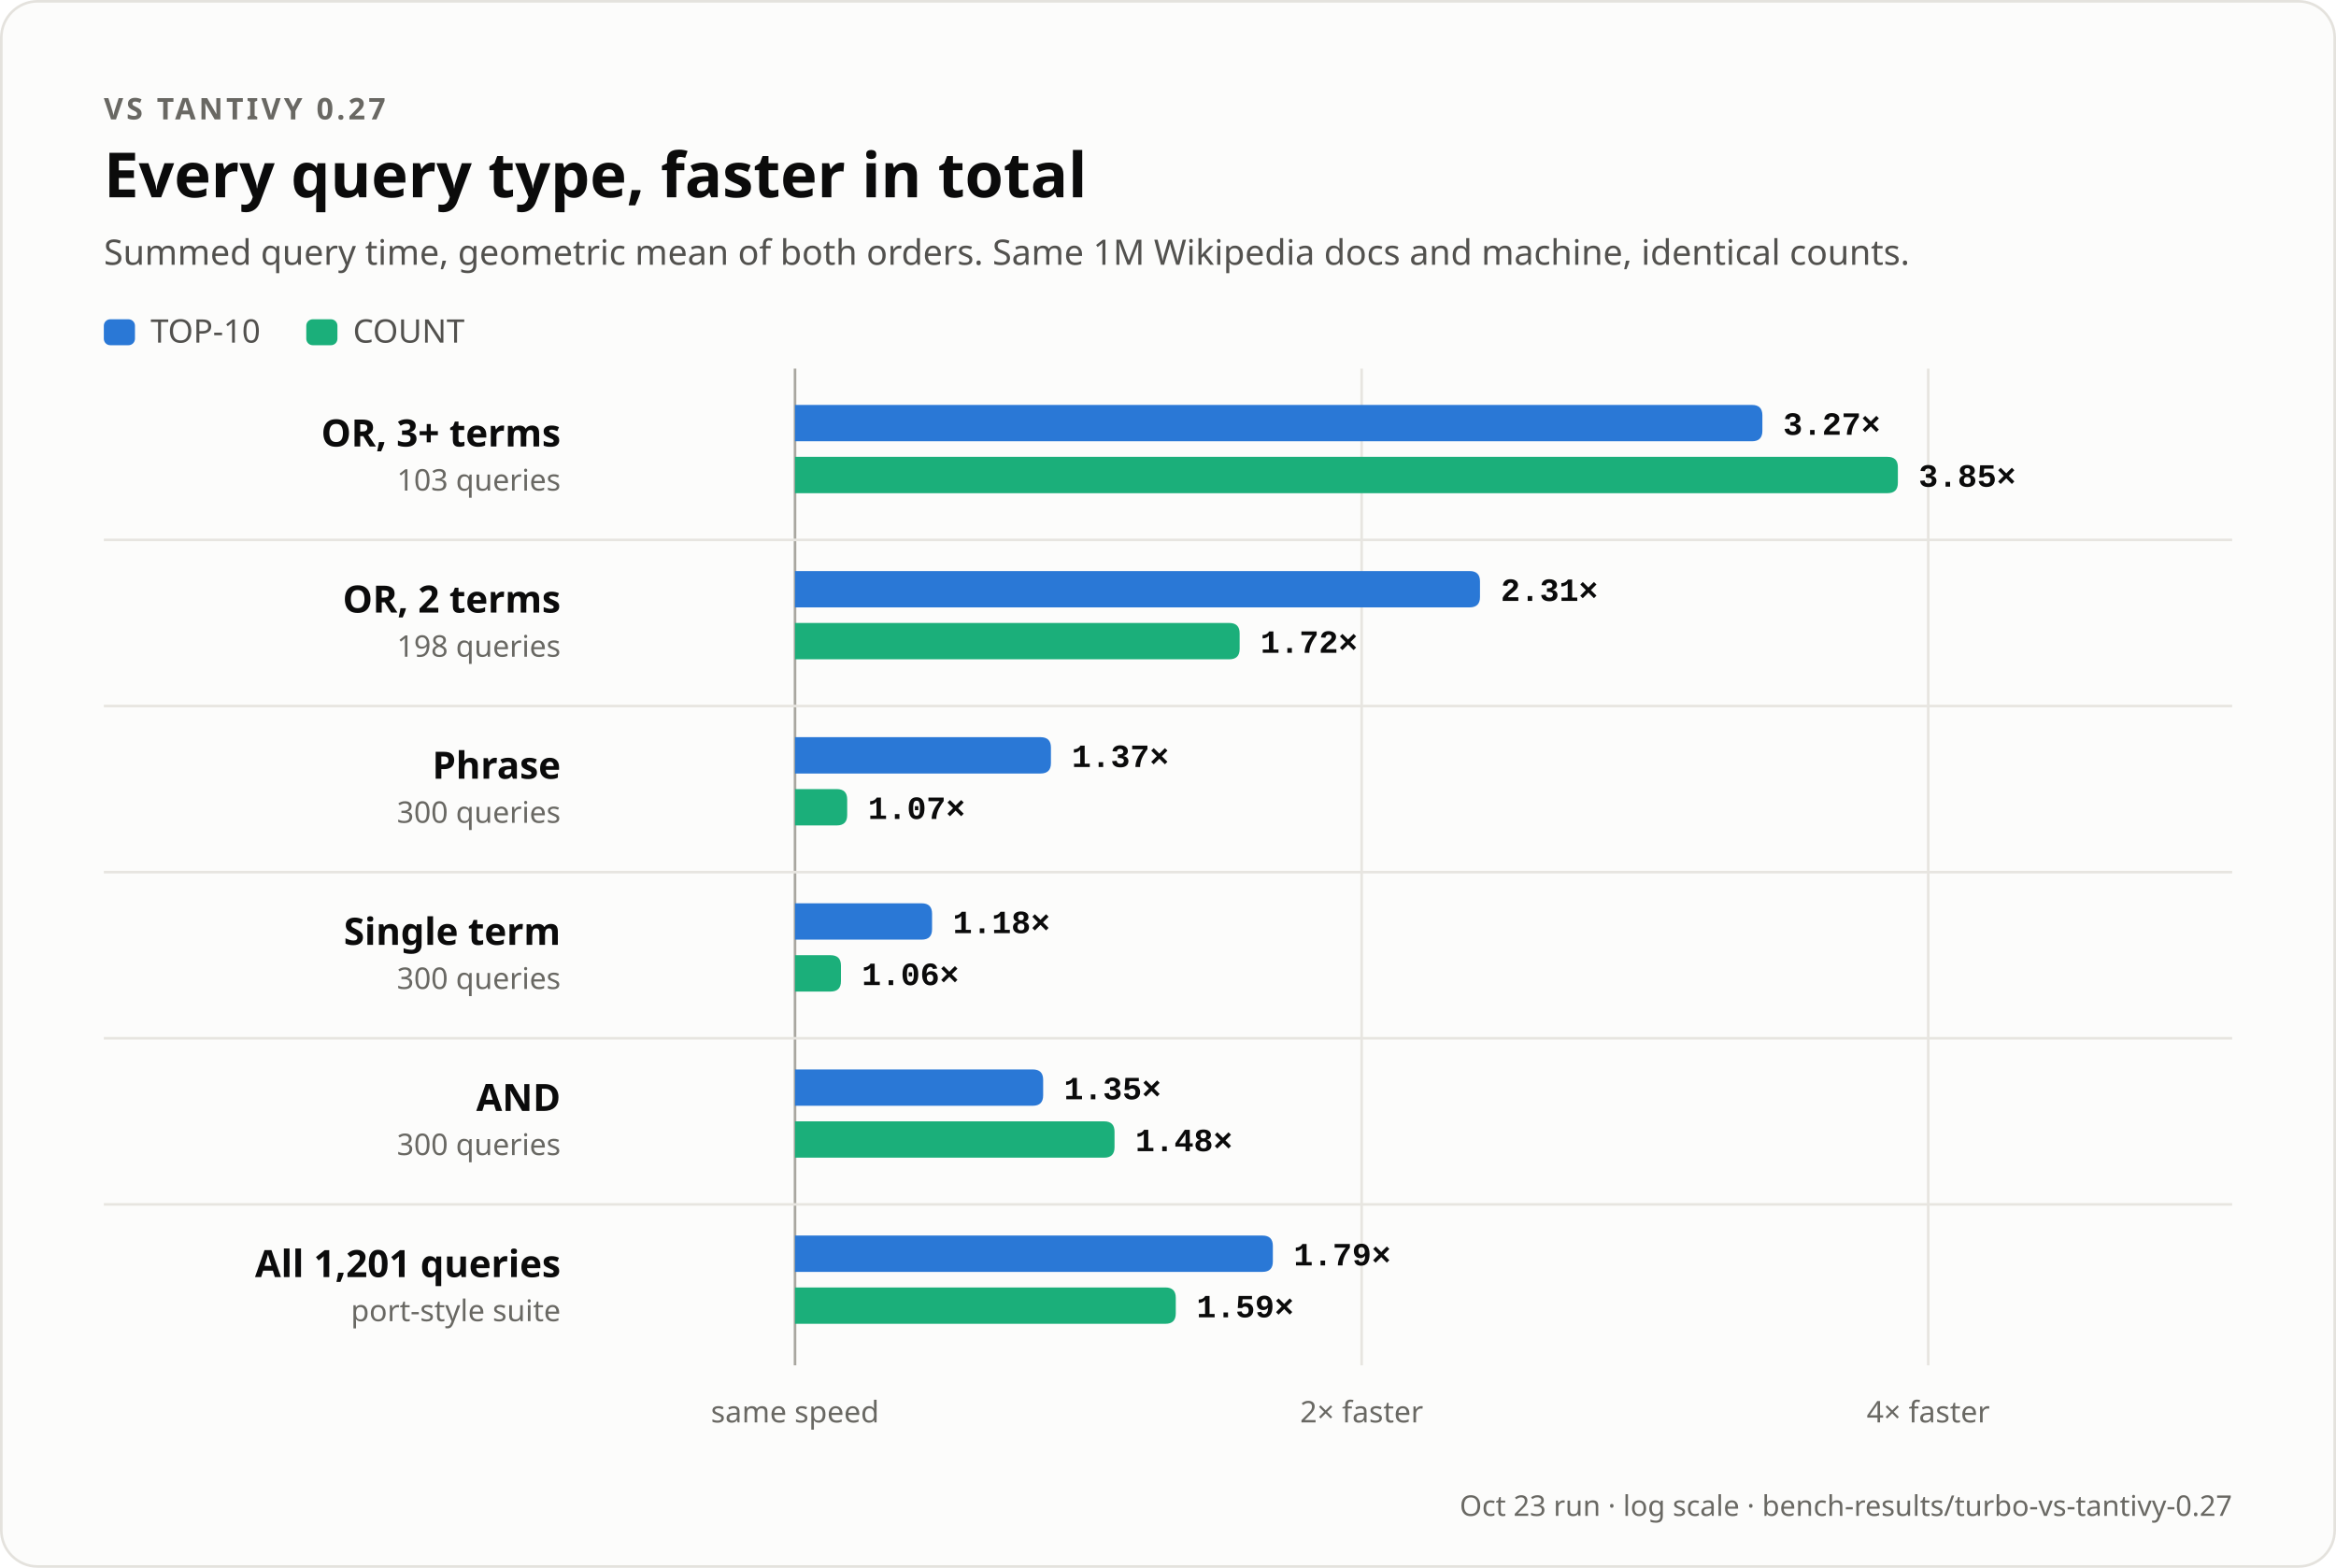
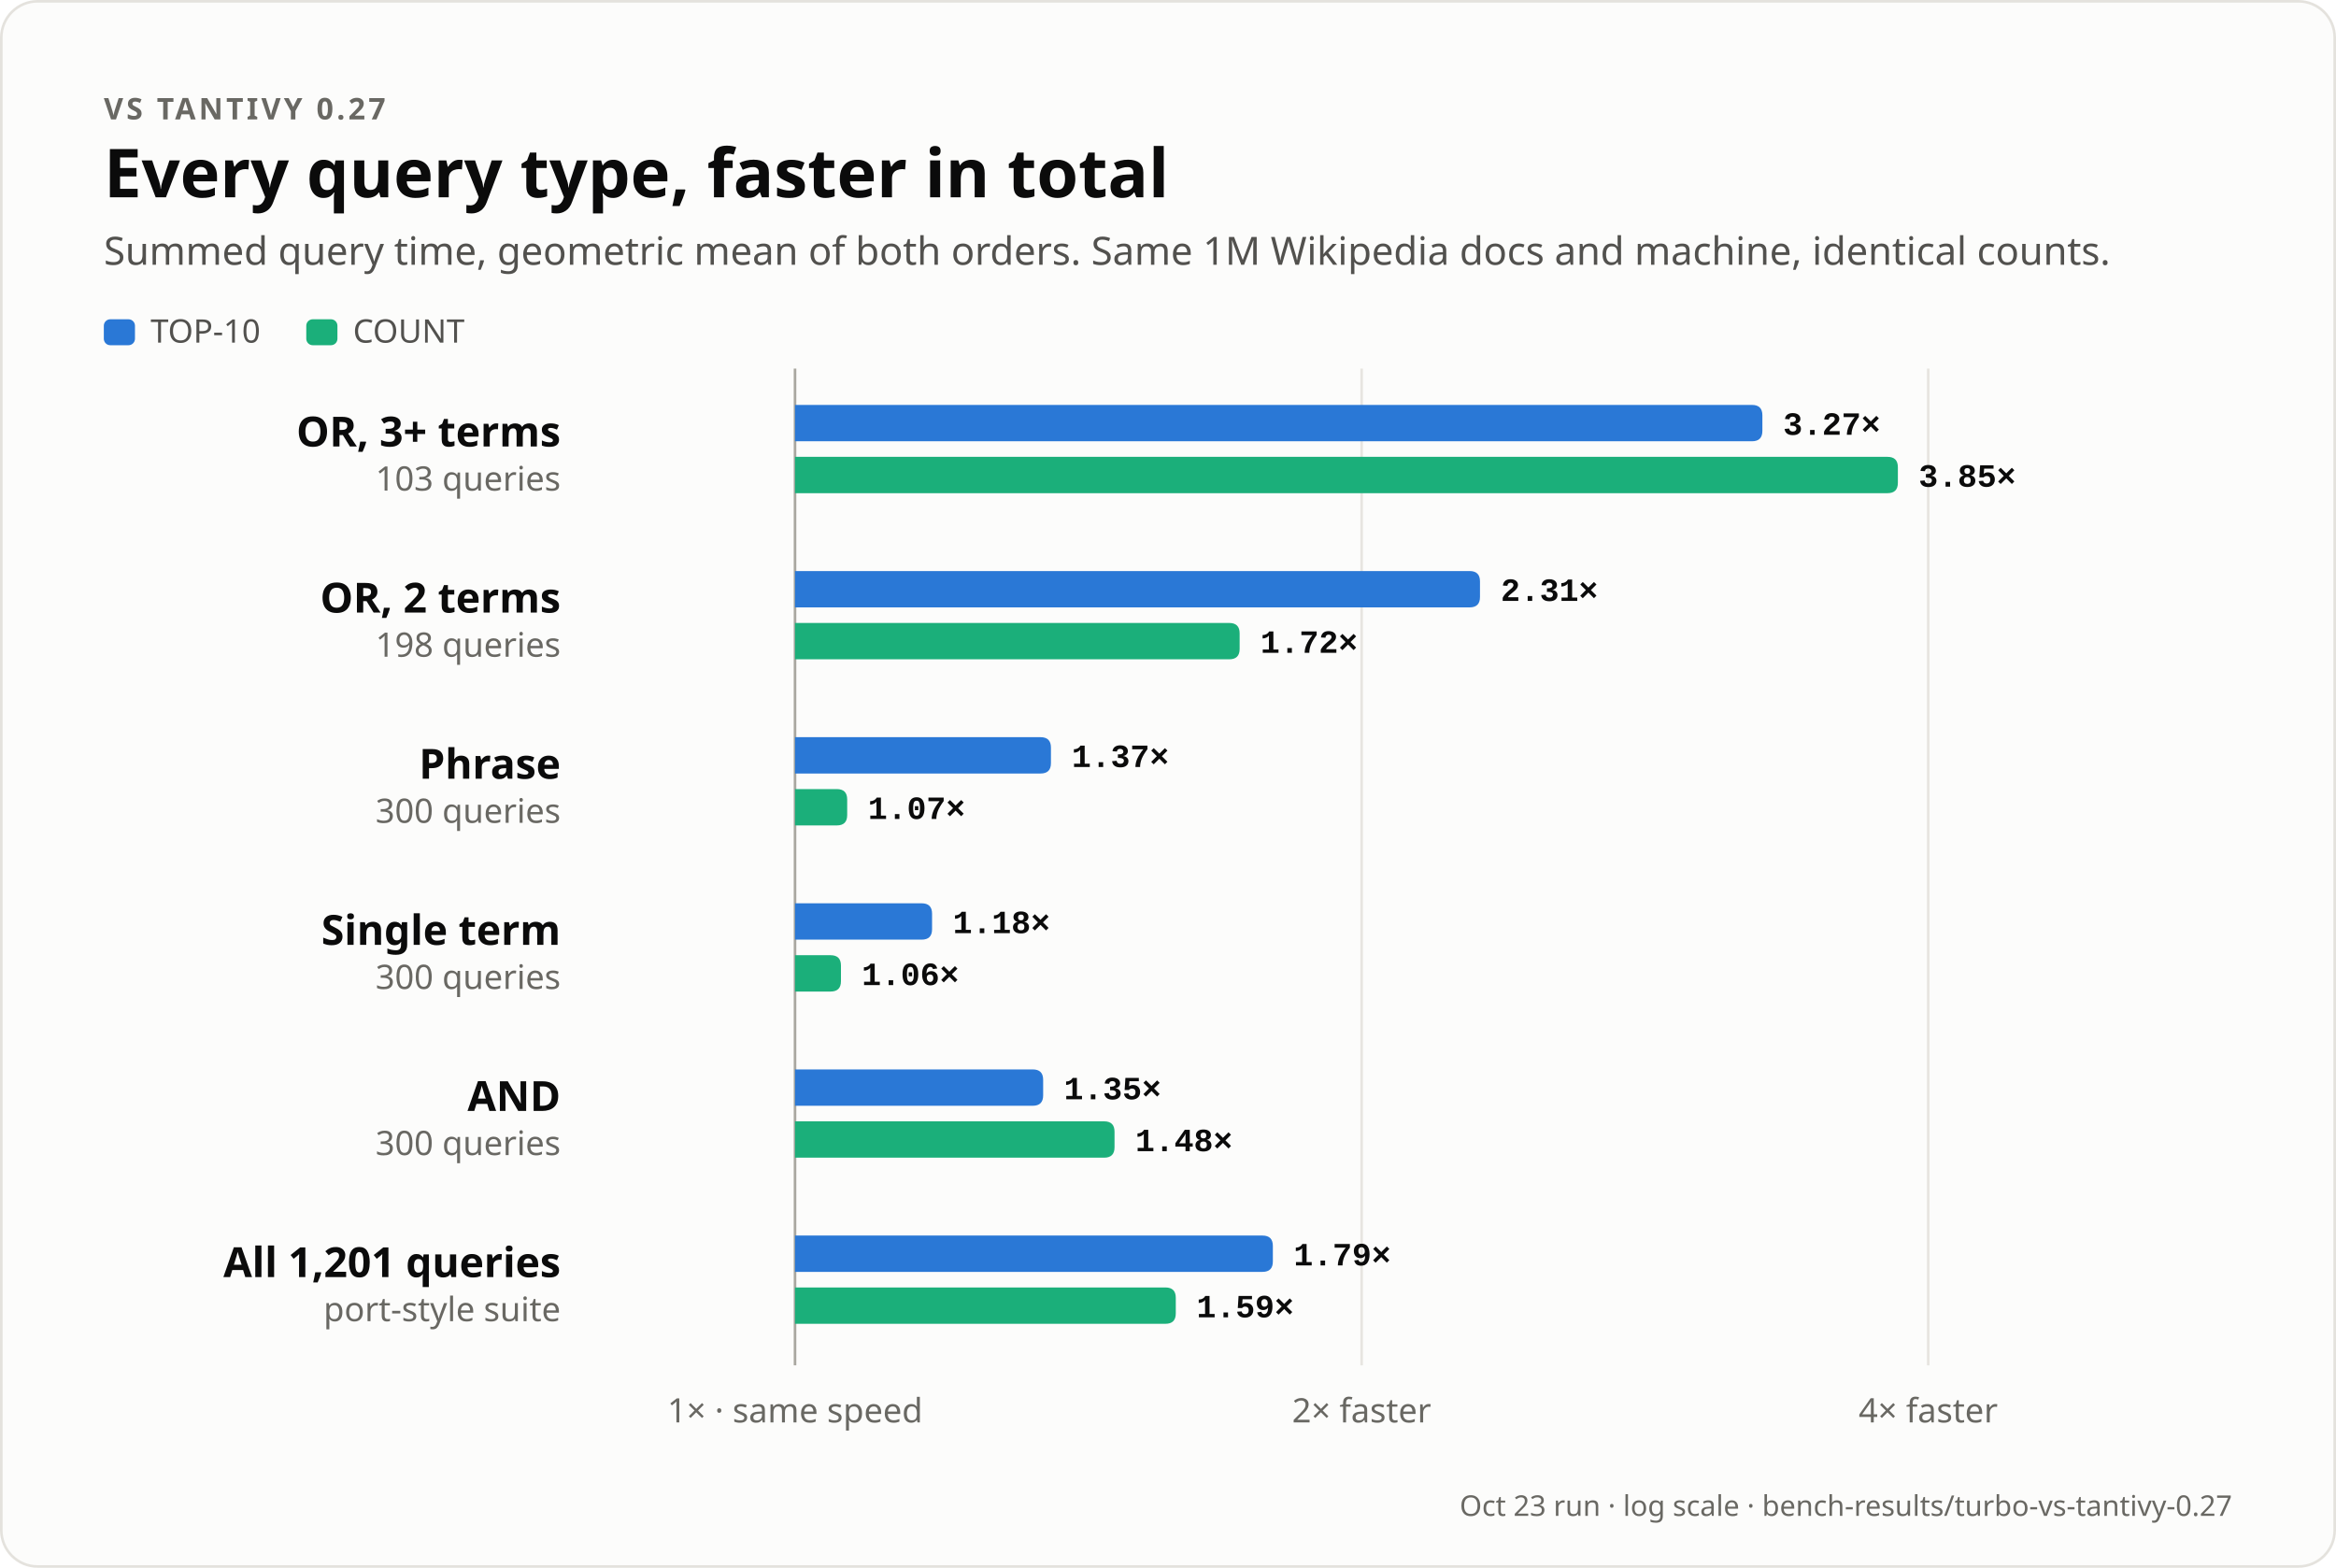
- <svg xmlns="http://www.w3.org/2000/svg" width="900" height="604" viewBox="0 0 900 604" role="img">
+ <svg xmlns="http://www.w3.org/2000/svg" width="900" height="604" viewBox="0 0 900 604" role="img" aria-labelledby="chart-title chart-description">
  <rect x="0.5" y="0.5" width="899" height="603" rx="14" fill="#fcfcfb" stroke="#e4e2dd" />
  <text x="40.0" y="46.0" font-size="11.5" font-weight="600" fill="#696863" text-anchor="start" letter-spacing="1.2" font-family="-apple-system, BlinkMacSystemFont, 'Segoe UI', 'Noto Sans', Helvetica, Arial, sans-serif">VS TANTIVY 0.27</text>
-   <text x="40.0" y="76.0" font-size="24" font-weight="700" fill="#0b0b0b" text-anchor="start" font-family="-apple-system, BlinkMacSystemFont, 'Segoe UI', 'Noto Sans', Helvetica, Arial, sans-serif">Every query type, faster in total</text>
-   <text x="40.0" y="102.0" font-size="13.5" font-weight="400" fill="#52514e" text-anchor="start" font-family="-apple-system, BlinkMacSystemFont, 'Segoe UI', 'Noto Sans', Helvetica, Arial, sans-serif">Summed query time, geometric mean of both orders. Same 1M Wikipedia docs and machine, identical counts.</text>
+   <text x="40.0" y="76.0" font-size="26" font-weight="700" fill="#0b0b0b" text-anchor="start" font-family="-apple-system, BlinkMacSystemFont, 'Segoe UI', 'Noto Sans', Helvetica, Arial, sans-serif">Every query type, faster in total</text>
+   <text x="40.0" y="102.0" font-size="15" font-weight="400" fill="#52514e" text-anchor="start" font-family="-apple-system, BlinkMacSystemFont, 'Segoe UI', 'Noto Sans', Helvetica, Arial, sans-serif">Summed query time, geometric mean of both orders. Same 1M Wikipedia docs and machine, identical counts.</text>
  <rect x="40" y="123" width="12" height="10" rx="2.5" fill="#2a78d6" />
  <text x="58.0" y="132.0" font-size="12.5" font-weight="400" fill="#52514e" text-anchor="start" font-family="-apple-system, BlinkMacSystemFont, 'Segoe UI', 'Noto Sans', Helvetica, Arial, sans-serif">TOP-10</text>
  <rect x="118.0" y="123" width="12" height="10" rx="2.5" fill="#1baf7a" />
  <text x="136.0" y="132.0" font-size="12.5" font-weight="400" fill="#52514e" text-anchor="start" font-family="-apple-system, BlinkMacSystemFont, 'Segoe UI', 'Noto Sans', Helvetica, Arial, sans-serif">COUNT</text>
  <line x1="306.3" y1="142" x2="306.3" y2="526.0" stroke="#a9a7a0" stroke-width="1" />
-   <text x="306.3" y="548.0" font-size="11.5" font-weight="400" fill="#696863" text-anchor="middle" font-family="-apple-system, BlinkMacSystemFont, 'Segoe UI', 'Noto Sans', Helvetica, Arial, sans-serif">same speed</text>
+   <text x="306.3" y="548.0" font-size="13" font-weight="400" fill="#696863" text-anchor="middle" font-family="-apple-system, BlinkMacSystemFont, 'Segoe UI', 'Noto Sans', Helvetica, Arial, sans-serif">1× · same speed</text>
  <line x1="524.6" y1="142" x2="524.6" y2="526.0" stroke="#e7e5e0" stroke-width="1" />
-   <text x="524.6" y="548.0" font-size="11.5" font-weight="400" fill="#696863" text-anchor="middle" font-family="-apple-system, BlinkMacSystemFont, 'Segoe UI', 'Noto Sans', Helvetica, Arial, sans-serif">2× faster</text>
+   <text x="524.6" y="548.0" font-size="13" font-weight="400" fill="#696863" text-anchor="middle" font-family="-apple-system, BlinkMacSystemFont, 'Segoe UI', 'Noto Sans', Helvetica, Arial, sans-serif">2× faster</text>
  <line x1="742.9" y1="142" x2="742.9" y2="526.0" stroke="#e7e5e0" stroke-width="1" />
-   <text x="742.9" y="548.0" font-size="11.5" font-weight="400" fill="#696863" text-anchor="middle" font-family="-apple-system, BlinkMacSystemFont, 'Segoe UI', 'Noto Sans', Helvetica, Arial, sans-serif">4× faster</text>
-   <text x="216.0" y="172.0" font-size="14.5" font-weight="600" fill="#0b0b0b" text-anchor="end" font-family="-apple-system, BlinkMacSystemFont, 'Segoe UI', 'Noto Sans', Helvetica, Arial, sans-serif">OR, 3+ terms</text>
-   <text x="216.0" y="189.0" font-size="11.5" font-weight="400" fill="#696863" text-anchor="end" font-family="-apple-system, BlinkMacSystemFont, 'Segoe UI', 'Noto Sans', Helvetica, Arial, sans-serif">103 queries</text>
+   <text x="742.9" y="548.0" font-size="13" font-weight="400" fill="#696863" text-anchor="middle" font-family="-apple-system, BlinkMacSystemFont, 'Segoe UI', 'Noto Sans', Helvetica, Arial, sans-serif">4× faster</text>
+   <text x="216.0" y="172.0" font-size="16" font-weight="600" fill="#0b0b0b" text-anchor="end" font-family="-apple-system, BlinkMacSystemFont, 'Segoe UI', 'Noto Sans', Helvetica, Arial, sans-serif">OR, 3+ terms</text>
+   <text x="216.0" y="189.0" font-size="13" font-weight="400" fill="#696863" text-anchor="end" font-family="-apple-system, BlinkMacSystemFont, 'Segoe UI', 'Noto Sans', Helvetica, Arial, sans-serif">103 queries</text>
  <path d="M306.3,156.0 H675.0 Q679.0,156.0 679.0,160.0 V166.0 Q679.0,170.0 675.0,170.0 H306.3 Z" fill="#2a78d6" />
  <text x="687.0" y="167.5" font-size="12.5" font-weight="600" fill="#0b0b0b" text-anchor="start" font-family="ui-monospace, SFMono-Regular, 'SF Mono', Menlo, Consolas, 'Liberation Mono', monospace">3.27×</text>
  <path d="M306.3,176.0 H727.2 Q731.2,176.0 731.2,180.0 V186.0 Q731.2,190.0 727.2,190.0 H306.3 Z" fill="#1baf7a" />
  <text x="739.2" y="187.5" font-size="12.5" font-weight="600" fill="#0b0b0b" text-anchor="start" font-family="ui-monospace, SFMono-Regular, 'SF Mono', Menlo, Consolas, 'Liberation Mono', monospace">3.85×</text>
-   <line x1="40" y1="208.0" x2="860" y2="208.0" stroke="#e7e5e0" />
-   <text x="216.0" y="236.0" font-size="14.5" font-weight="600" fill="#0b0b0b" text-anchor="end" font-family="-apple-system, BlinkMacSystemFont, 'Segoe UI', 'Noto Sans', Helvetica, Arial, sans-serif">OR, 2 terms</text>
-   <text x="216.0" y="253.0" font-size="11.5" font-weight="400" fill="#696863" text-anchor="end" font-family="-apple-system, BlinkMacSystemFont, 'Segoe UI', 'Noto Sans', Helvetica, Arial, sans-serif">198 queries</text>
+   <text x="216.0" y="236.0" font-size="16" font-weight="600" fill="#0b0b0b" text-anchor="end" font-family="-apple-system, BlinkMacSystemFont, 'Segoe UI', 'Noto Sans', Helvetica, Arial, sans-serif">OR, 2 terms</text>
+   <text x="216.0" y="253.0" font-size="13" font-weight="400" fill="#696863" text-anchor="end" font-family="-apple-system, BlinkMacSystemFont, 'Segoe UI', 'Noto Sans', Helvetica, Arial, sans-serif">198 queries</text>
  <path d="M306.3,220.0 H566.2 Q570.2,220.0 570.2,224.0 V230.0 Q570.2,234.0 566.2,234.0 H306.3 Z" fill="#2a78d6" />
  <text x="578.2" y="231.5" font-size="12.5" font-weight="600" fill="#0b0b0b" text-anchor="start" font-family="ui-monospace, SFMono-Regular, 'SF Mono', Menlo, Consolas, 'Liberation Mono', monospace">2.31×</text>
  <path d="M306.3,240.0 H473.6 Q477.6,240.0 477.6,244.0 V250.0 Q477.6,254.0 473.6,254.0 H306.3 Z" fill="#1baf7a" />
  <text x="485.6" y="251.5" font-size="12.5" font-weight="600" fill="#0b0b0b" text-anchor="start" font-family="ui-monospace, SFMono-Regular, 'SF Mono', Menlo, Consolas, 'Liberation Mono', monospace">1.72×</text>
-   <line x1="40" y1="272.0" x2="860" y2="272.0" stroke="#e7e5e0" />
-   <text x="216.0" y="300.0" font-size="14.5" font-weight="600" fill="#0b0b0b" text-anchor="end" font-family="-apple-system, BlinkMacSystemFont, 'Segoe UI', 'Noto Sans', Helvetica, Arial, sans-serif">Phrase</text>
-   <text x="216.0" y="317.0" font-size="11.5" font-weight="400" fill="#696863" text-anchor="end" font-family="-apple-system, BlinkMacSystemFont, 'Segoe UI', 'Noto Sans', Helvetica, Arial, sans-serif">300 queries</text>
+   <text x="216.0" y="300.0" font-size="16" font-weight="600" fill="#0b0b0b" text-anchor="end" font-family="-apple-system, BlinkMacSystemFont, 'Segoe UI', 'Noto Sans', Helvetica, Arial, sans-serif">Phrase</text>
+   <text x="216.0" y="317.0" font-size="13" font-weight="400" fill="#696863" text-anchor="end" font-family="-apple-system, BlinkMacSystemFont, 'Segoe UI', 'Noto Sans', Helvetica, Arial, sans-serif">300 queries</text>
  <path d="M306.3,284.0 H400.9 Q404.9,284.0 404.9,288.0 V294.0 Q404.9,298.0 400.9,298.0 H306.3 Z" fill="#2a78d6" />
  <text x="412.9" y="295.5" font-size="12.5" font-weight="600" fill="#0b0b0b" text-anchor="start" font-family="ui-monospace, SFMono-Regular, 'SF Mono', Menlo, Consolas, 'Liberation Mono', monospace">1.37×</text>
  <path d="M306.3,304.0 H322.4 Q326.4,304.0 326.4,308.0 V314.0 Q326.4,318.0 322.4,318.0 H306.3 Z" fill="#1baf7a" />
  <text x="334.4" y="315.5" font-size="12.5" font-weight="600" fill="#0b0b0b" text-anchor="start" font-family="ui-monospace, SFMono-Regular, 'SF Mono', Menlo, Consolas, 'Liberation Mono', monospace">1.07×</text>
-   <line x1="40" y1="336.0" x2="860" y2="336.0" stroke="#e7e5e0" />
-   <text x="216.0" y="364.0" font-size="14.5" font-weight="600" fill="#0b0b0b" text-anchor="end" font-family="-apple-system, BlinkMacSystemFont, 'Segoe UI', 'Noto Sans', Helvetica, Arial, sans-serif">Single term</text>
-   <text x="216.0" y="381.0" font-size="11.5" font-weight="400" fill="#696863" text-anchor="end" font-family="-apple-system, BlinkMacSystemFont, 'Segoe UI', 'Noto Sans', Helvetica, Arial, sans-serif">300 queries</text>
+   <text x="216.0" y="364.0" font-size="16" font-weight="600" fill="#0b0b0b" text-anchor="end" font-family="-apple-system, BlinkMacSystemFont, 'Segoe UI', 'Noto Sans', Helvetica, Arial, sans-serif">Single term</text>
+   <text x="216.0" y="381.0" font-size="13" font-weight="400" fill="#696863" text-anchor="end" font-family="-apple-system, BlinkMacSystemFont, 'Segoe UI', 'Noto Sans', Helvetica, Arial, sans-serif">300 queries</text>
  <path d="M306.3,348.0 H355.1 Q359.1,348.0 359.1,352.0 V358.0 Q359.1,362.0 355.1,362.0 H306.3 Z" fill="#2a78d6" />
  <text x="367.1" y="359.5" font-size="12.5" font-weight="600" fill="#0b0b0b" text-anchor="start" font-family="ui-monospace, SFMono-Regular, 'SF Mono', Menlo, Consolas, 'Liberation Mono', monospace">1.18×</text>
  <path d="M306.3,368.0 H320.0 Q324.0,368.0 324.0,372.0 V378.0 Q324.0,382.0 320.0,382.0 H306.3 Z" fill="#1baf7a" />
  <text x="332.0" y="379.5" font-size="12.5" font-weight="600" fill="#0b0b0b" text-anchor="start" font-family="ui-monospace, SFMono-Regular, 'SF Mono', Menlo, Consolas, 'Liberation Mono', monospace">1.06×</text>
-   <line x1="40" y1="400.0" x2="860" y2="400.0" stroke="#e7e5e0" />
-   <text x="216.0" y="428.0" font-size="14.5" font-weight="600" fill="#0b0b0b" text-anchor="end" font-family="-apple-system, BlinkMacSystemFont, 'Segoe UI', 'Noto Sans', Helvetica, Arial, sans-serif">AND</text>
-   <text x="216.0" y="445.0" font-size="11.5" font-weight="400" fill="#696863" text-anchor="end" font-family="-apple-system, BlinkMacSystemFont, 'Segoe UI', 'Noto Sans', Helvetica, Arial, sans-serif">300 queries</text>
+   <text x="216.0" y="428.0" font-size="16" font-weight="600" fill="#0b0b0b" text-anchor="end" font-family="-apple-system, BlinkMacSystemFont, 'Segoe UI', 'Noto Sans', Helvetica, Arial, sans-serif">AND</text>
+   <text x="216.0" y="445.0" font-size="13" font-weight="400" fill="#696863" text-anchor="end" font-family="-apple-system, BlinkMacSystemFont, 'Segoe UI', 'Noto Sans', Helvetica, Arial, sans-serif">300 queries</text>
  <path d="M306.3,412.0 H397.9 Q401.9,412.0 401.9,416.0 V422.0 Q401.9,426.0 397.9,426.0 H306.3 Z" fill="#2a78d6" />
  <text x="409.9" y="423.5" font-size="12.5" font-weight="600" fill="#0b0b0b" text-anchor="start" font-family="ui-monospace, SFMono-Regular, 'SF Mono', Menlo, Consolas, 'Liberation Mono', monospace">1.35×</text>
  <path d="M306.3,432.0 H425.4 Q429.4,432.0 429.4,436.0 V442.0 Q429.4,446.0 425.4,446.0 H306.3 Z" fill="#1baf7a" />
  <text x="437.4" y="443.5" font-size="12.5" font-weight="600" fill="#0b0b0b" text-anchor="start" font-family="ui-monospace, SFMono-Regular, 'SF Mono', Menlo, Consolas, 'Liberation Mono', monospace">1.48×</text>
-   <line x1="40" y1="464.0" x2="860" y2="464.0" stroke="#e7e5e0" />
-   <text x="216.0" y="492.0" font-size="14.5" font-weight="600" fill="#0b0b0b" text-anchor="end" font-family="-apple-system, BlinkMacSystemFont, 'Segoe UI', 'Noto Sans', Helvetica, Arial, sans-serif">All 1,201 queries</text>
-   <text x="216.0" y="509.0" font-size="11.5" font-weight="400" fill="#696863" text-anchor="end" font-family="-apple-system, BlinkMacSystemFont, 'Segoe UI', 'Noto Sans', Helvetica, Arial, sans-serif">port-style suite</text>
+   <text x="216.0" y="492.0" font-size="16" font-weight="600" fill="#0b0b0b" text-anchor="end" font-family="-apple-system, BlinkMacSystemFont, 'Segoe UI', 'Noto Sans', Helvetica, Arial, sans-serif">All 1,201 queries</text>
+   <text x="216.0" y="509.0" font-size="13" font-weight="400" fill="#696863" text-anchor="end" font-family="-apple-system, BlinkMacSystemFont, 'Segoe UI', 'Noto Sans', Helvetica, Arial, sans-serif">port-style suite</text>
  <path d="M306.3,476.0 H486.4 Q490.4,476.0 490.4,480.0 V486.0 Q490.4,490.0 486.4,490.0 H306.3 Z" fill="#2a78d6" />
  <text x="498.4" y="487.5" font-size="12.5" font-weight="600" fill="#0b0b0b" text-anchor="start" font-family="ui-monospace, SFMono-Regular, 'SF Mono', Menlo, Consolas, 'Liberation Mono', monospace">1.79×</text>
  <path d="M306.3,496.0 H449.0 Q453.0,496.0 453.0,500.0 V506.0 Q453.0,510.0 449.0,510.0 H306.3 Z" fill="#1baf7a" />
  <text x="461.0" y="507.5" font-size="12.5" font-weight="600" fill="#0b0b0b" text-anchor="start" font-family="ui-monospace, SFMono-Regular, 'SF Mono', Menlo, Consolas, 'Liberation Mono', monospace">1.59×</text>
  <text x="860.0" y="584.0" font-size="11" font-weight="400" fill="#696863" text-anchor="end" font-family="-apple-system, BlinkMacSystemFont, 'Segoe UI', 'Noto Sans', Helvetica, Arial, sans-serif">Oct 23 run · log scale · bench-results/turbo-vs-tantivy-0.27</text>
</svg>
